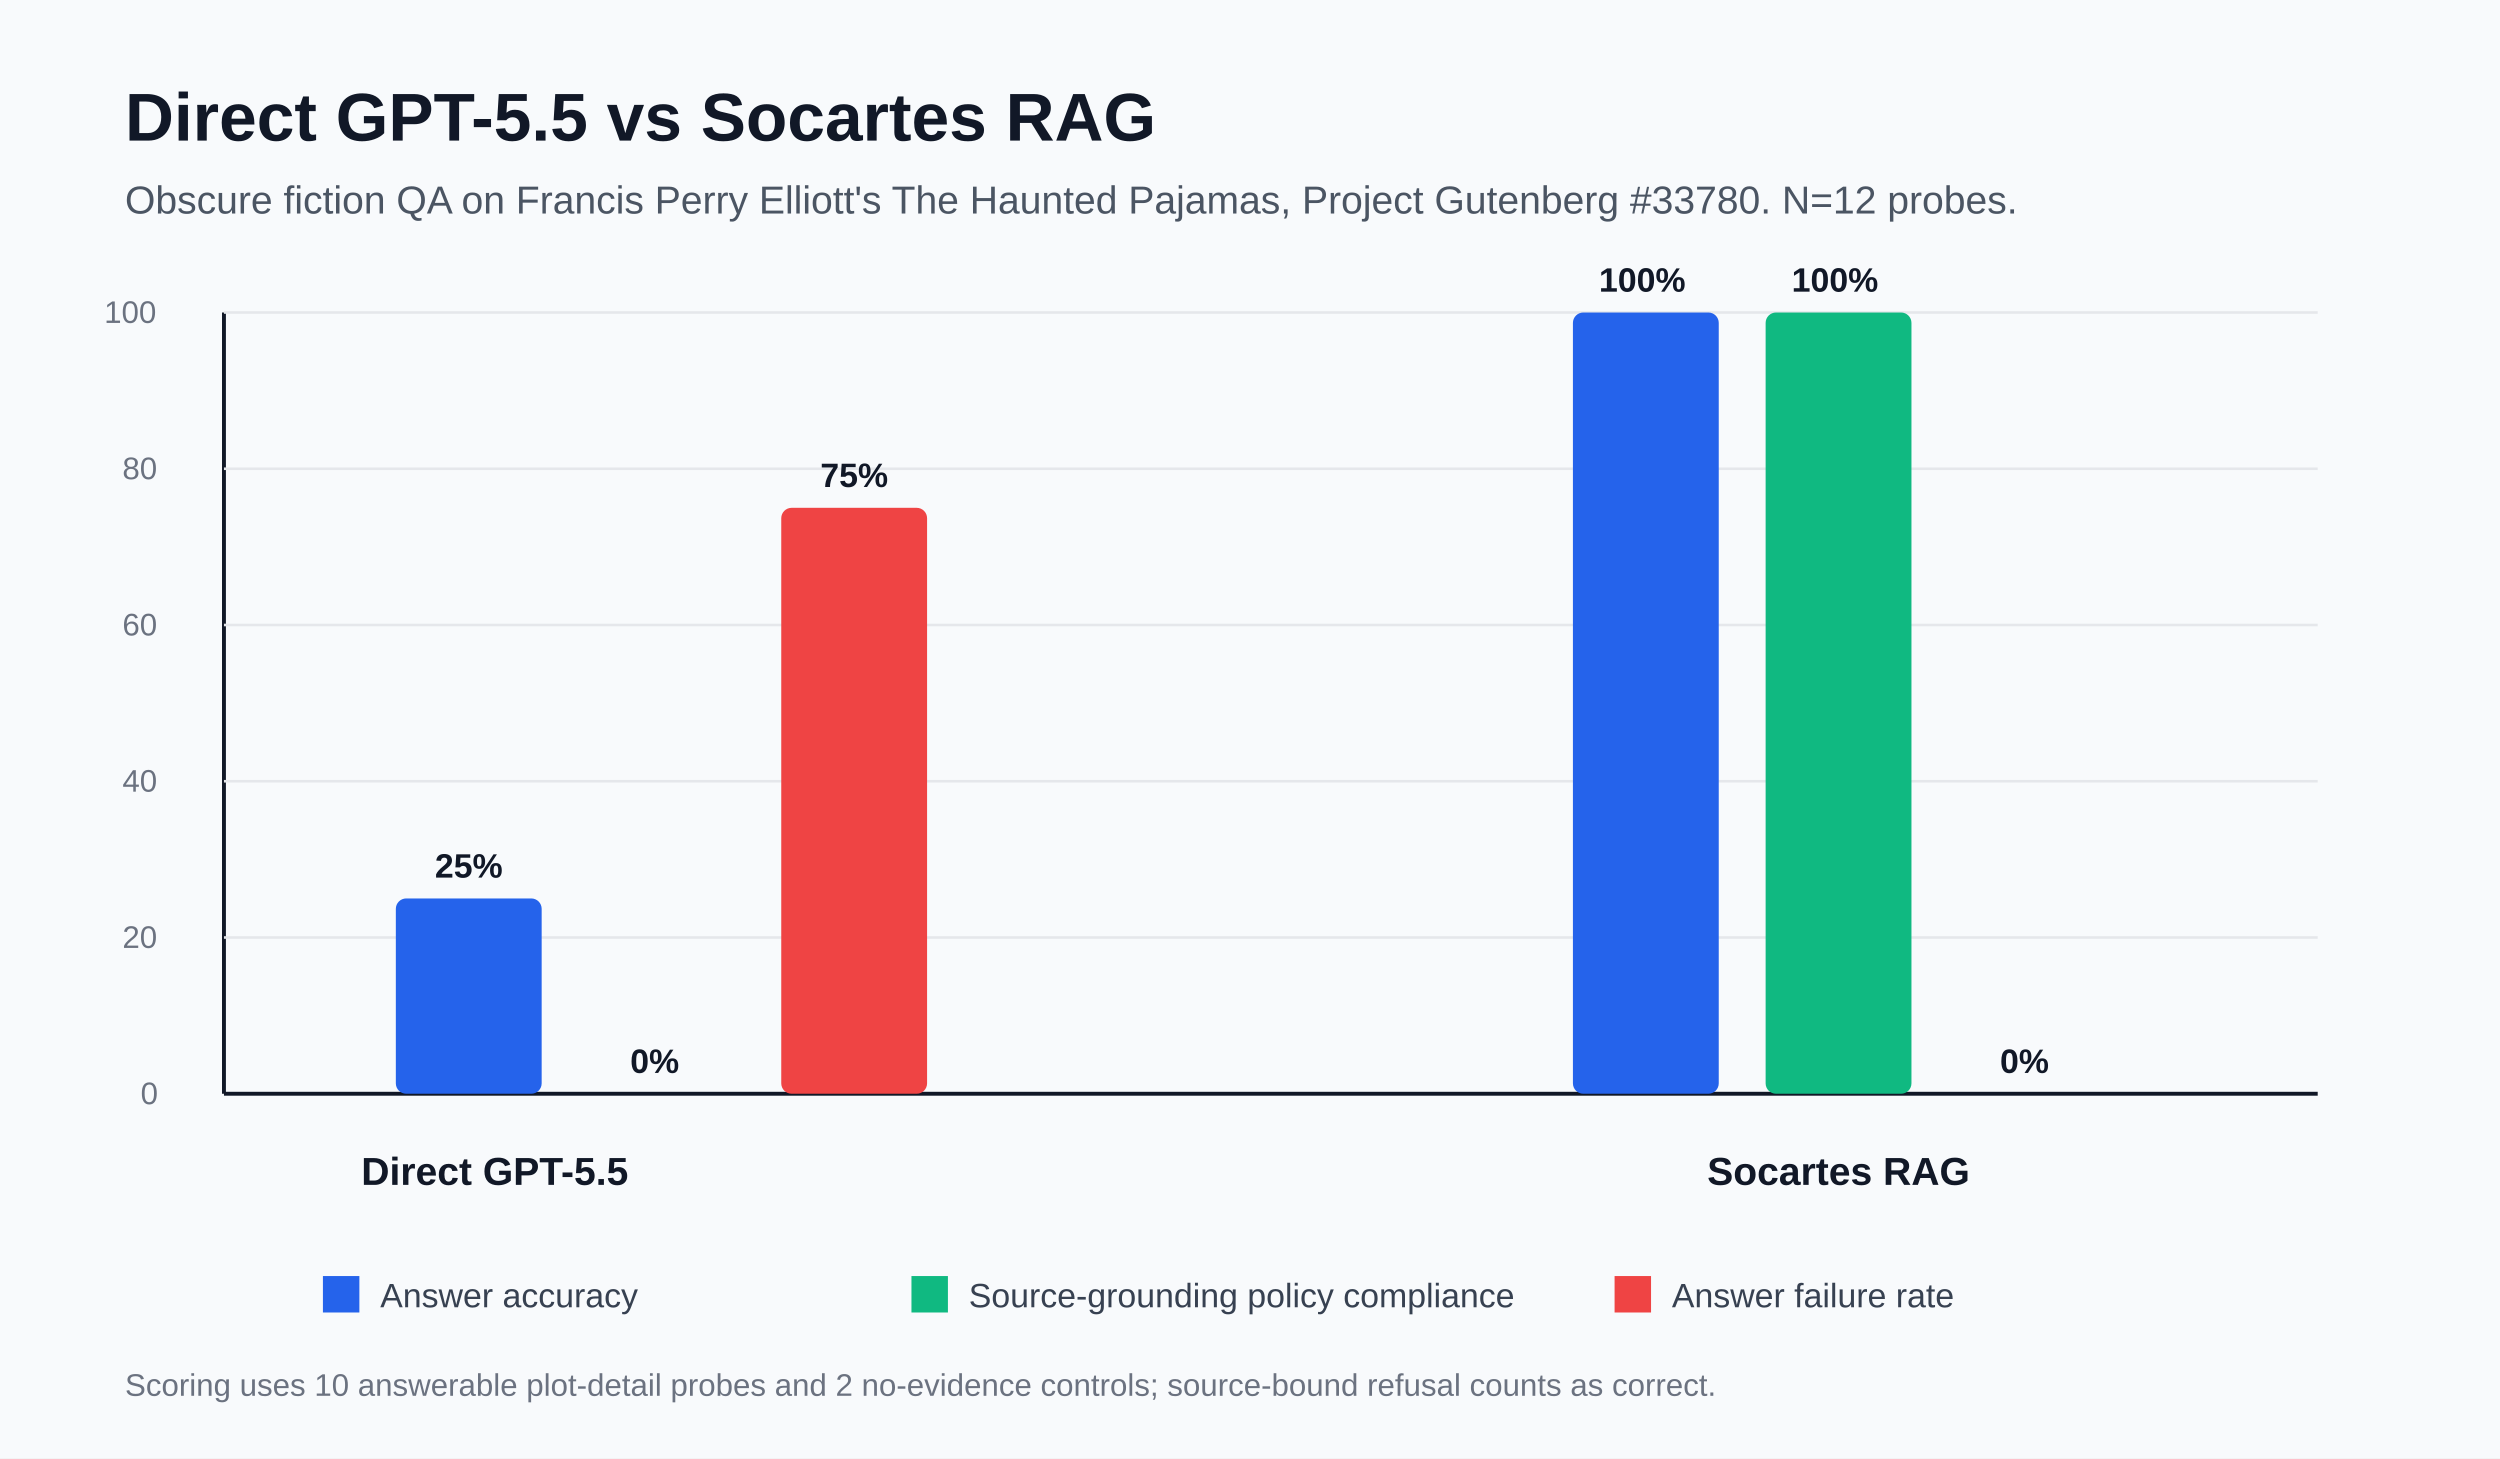
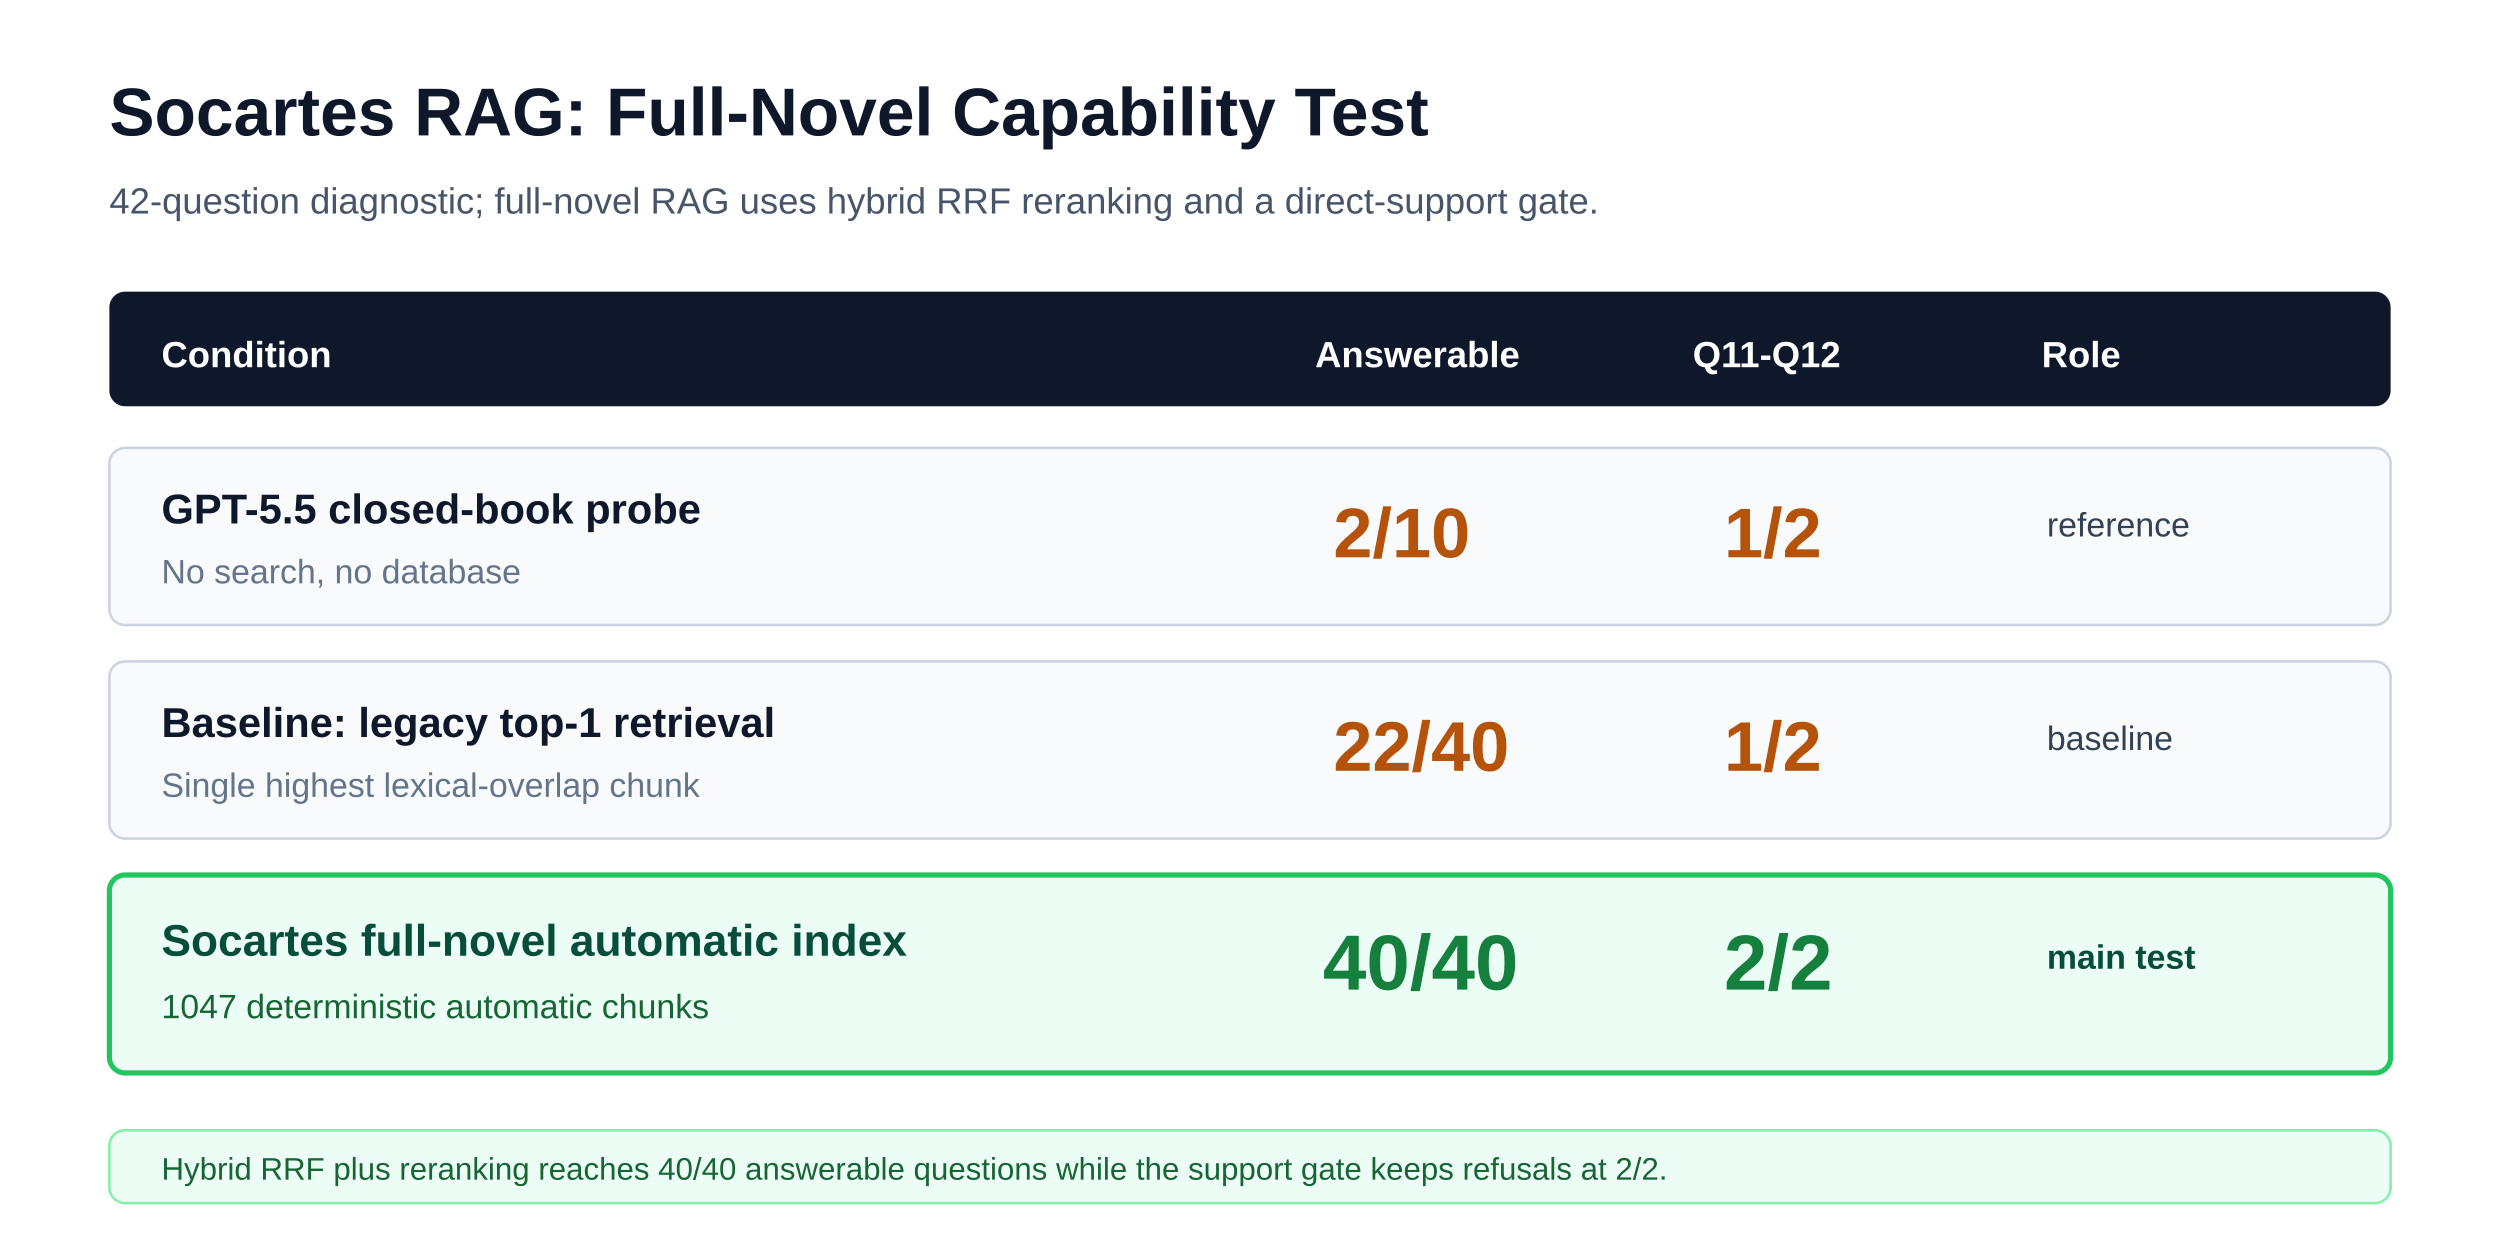
- <svg xmlns="http://www.w3.org/2000/svg" width="960" height="560" viewBox="0 0 960 560" role="img" aria-labelledby="title desc">
-   <rect width="960" height="560" fill="#f8fafc" />
-   <text x="48" y="54" fill="#111827" font-family="Arial, sans-serif" font-size="26" font-weight="700">Direct GPT-5.5 vs Socartes RAG</text>
-   <text x="48" y="82" fill="#4b5563" font-family="Arial, sans-serif" font-size="15">Obscure fiction QA on Francis Perry Elliott's The Haunted Pajamas, Project Gutenberg #33780. N=12 probes.</text>
-   <line x1="86" y1="420" x2="890" y2="420" stroke="#111827" stroke-width="1.5" />
-   <line x1="86" y1="120" x2="86" y2="420" stroke="#111827" stroke-width="1.5" />
-   <g font-family="Arial, sans-serif" font-size="12" fill="#6b7280">
-     <text x="54" y="424">0</text>
-     <text x="47" y="364">20</text>
-     <text x="47" y="304">40</text>
-     <text x="47" y="244">60</text>
-     <text x="47" y="184">80</text>
-     <text x="40" y="124">100</text>
+ <svg xmlns="http://www.w3.org/2000/svg" width="960" height="480" viewBox="0 0 960 480" role="img" aria-labelledby="title desc">
+   <rect width="960" height="480" fill="#ffffff" />
+   <text x="42" y="52" fill="#0f172a" font-family="Arial, sans-serif" font-size="26" font-weight="700">Socartes RAG: Full-Novel Capability Test</text>
+   <text x="42" y="82" fill="#475569" font-family="Arial, sans-serif" font-size="14">42-question diagnostic; full-novel RAG uses hybrid RRF reranking and a direct-support gate.</text>
+   <g font-family="Arial, sans-serif">
+     <rect x="42" y="112" width="876" height="44" rx="6" fill="#0f172a" />
+     <text x="62" y="141" font-size="14" font-weight="700" fill="#ffffff">Condition</text>
+     <text x="505" y="141" font-size="14" font-weight="700" fill="#ffffff">Answerable</text>
+     <text x="650" y="141" font-size="14" font-weight="700" fill="#ffffff">Q11-Q12</text>
+     <text x="784" y="141" font-size="14" font-weight="700" fill="#ffffff">Role</text>
+     <rect x="42" y="172" width="876" height="68" rx="6" fill="#f8fafc" stroke="#cbd5e1" />
+     <text x="62" y="201" font-size="16" font-weight="700" fill="#0f172a">GPT-5.5 closed-book probe</text>
+     <text x="62" y="224" font-size="13" fill="#64748b">No search, no database</text>
+     <text x="512" y="214" font-size="27" font-weight="700" fill="#b45309">2/10</text>
+     <text x="662" y="214" font-size="27" font-weight="700" fill="#b45309">1/2</text>
+     <text x="786" y="206" font-size="13" fill="#334155">reference</text>
+     <rect x="42" y="254" width="876" height="68" rx="6" fill="#f8fafc" stroke="#cbd5e1" />
+     <text x="62" y="283" font-size="16" font-weight="700" fill="#0f172a">Baseline: legacy top-1 retrieval</text>
+     <text x="62" y="306" font-size="13" fill="#64748b">Single highest lexical-overlap chunk</text>
+     <text x="512" y="296" font-size="27" font-weight="700" fill="#b45309">22/40</text>
+     <text x="662" y="296" font-size="27" font-weight="700" fill="#b45309">1/2</text>
+     <text x="786" y="288" font-size="13" fill="#334155">baseline</text>
+     <rect x="42" y="336" width="876" height="76" rx="6" fill="#ecfdf5" stroke="#22c55e" stroke-width="2" />
+     <text x="62" y="367" font-size="17" font-weight="700" fill="#064e3b">Socartes full-novel automatic index</text>
+     <text x="62" y="391" font-size="13" fill="#166534">1047 deterministic automatic chunks</text>
+     <text x="508" y="380" font-size="30" font-weight="700" fill="#15803d">40/40</text>
+     <text x="662" y="380" font-size="30" font-weight="700" fill="#15803d">2/2</text>
+     <text x="786" y="372" font-size="13" font-weight="700" fill="#064e3b">main test</text>
  </g>
-   <g stroke="#e5e7eb" stroke-width="1">
-     <line x1="86" y1="360" x2="890" y2="360" />
-     <line x1="86" y1="300" x2="890" y2="300" />
-     <line x1="86" y1="240" x2="890" y2="240" />
-     <line x1="86" y1="180" x2="890" y2="180" />
-     <line x1="86" y1="120" x2="890" y2="120" />
-   </g>
-   <g font-family="Arial, sans-serif" font-size="13" fill="#111827">
-     <rect x="152" y="345" width="56" height="75" rx="4" fill="#2563eb" />
-     <rect x="226" y="420" width="56" height="0" rx="4" fill="#10b981" />
-     <rect x="300" y="195" width="56" height="225" rx="4" fill="#ef4444" />
-     <text x="167" y="337" font-weight="700">25%</text>
-     <text x="242" y="412" font-weight="700">0%</text>
-     <text x="315" y="187" font-weight="700">75%</text>
-     <text x="190" y="455" text-anchor="middle" font-size="15" font-weight="700">Direct GPT-5.5</text>
-   </g>
-   <g font-family="Arial, sans-serif" font-size="13" fill="#111827">
-     <rect x="604" y="120" width="56" height="300" rx="4" fill="#2563eb" />
-     <rect x="678" y="120" width="56" height="300" rx="4" fill="#10b981" />
-     <rect x="752" y="420" width="56" height="0" rx="4" fill="#ef4444" />
-     <text x="614" y="112" font-weight="700">100%</text>
-     <text x="688" y="112" font-weight="700">100%</text>
-     <text x="768" y="412" font-weight="700">0%</text>
-     <text x="706" y="455" text-anchor="middle" font-size="15" font-weight="700">Socartes RAG</text>
-   </g>
-   <g font-family="Arial, sans-serif" font-size="13" fill="#374151">
-     <rect x="124" y="490" width="14" height="14" fill="#2563eb" />
-     <text x="146" y="502">Answer accuracy</text>
-     <rect x="350" y="490" width="14" height="14" fill="#10b981" />
-     <text x="372" y="502">Source-grounding policy compliance</text>
-     <rect x="620" y="490" width="14" height="14" fill="#ef4444" />
-     <text x="642" y="502">Answer failure rate</text>
-   </g>
-   <text x="48" y="536" fill="#6b7280" font-family="Arial, sans-serif" font-size="12">Scoring uses 10 answerable plot-detail probes and 2 no-evidence controls; source-bound refusal counts as correct.</text>
+   <rect x="42" y="434" width="876" height="28" rx="6" fill="#ecfdf5" stroke="#86efac" />
+   <text x="62" y="453" fill="#166534" font-family="Arial, sans-serif" font-size="12">Hybrid RRF plus reranking reaches 40/40 answerable questions while the support gate keeps refusals at 2/2.</text>
</svg>
